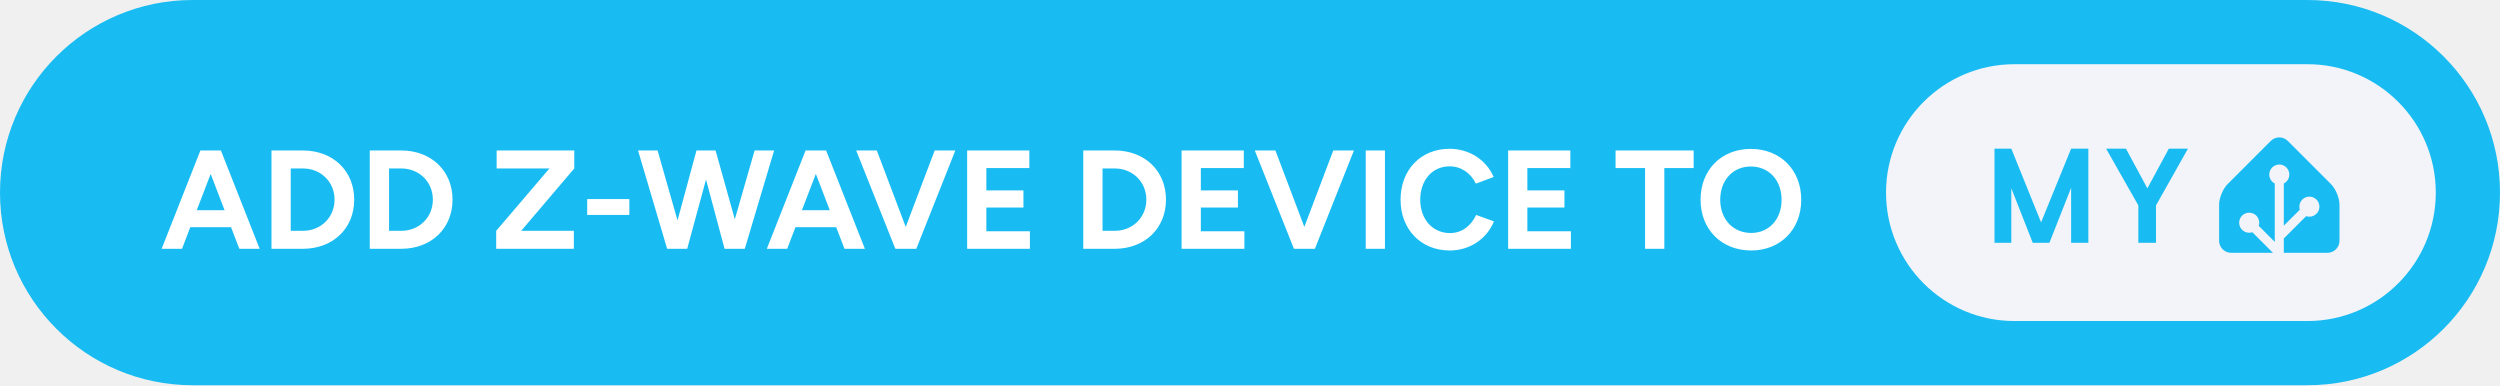
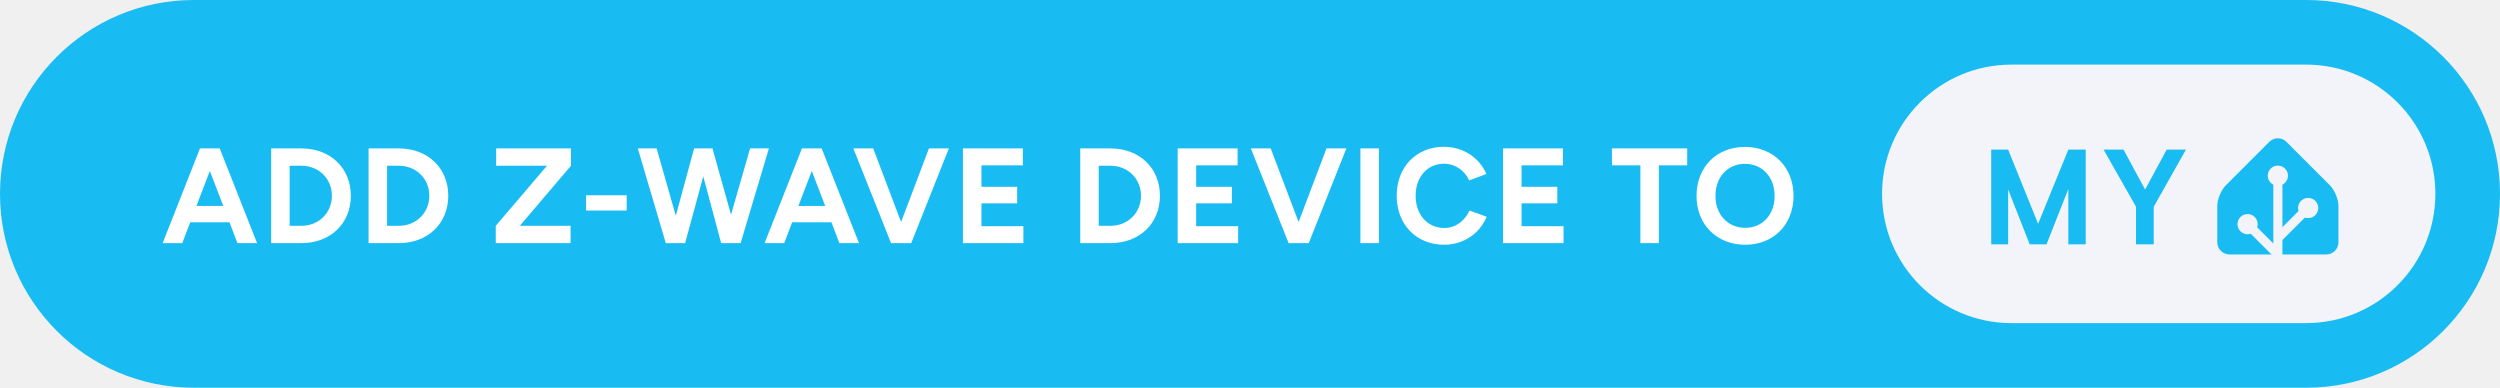
- <svg xmlns="http://www.w3.org/2000/svg" width="311.5" height="48" aria-label="Add Z-Wave device to My Home Assistant" style="border-radius:24px" viewBox="0 0 623 96">
-   <rect width="623" height="96" fill="#18BCF2" rx="48" />
-   <path fill="#fff" d="M40.28 62h5.08l2.06-5.39h10.15L59.64 62h5.07l-9.66-24.5h-5.11Zm8.75-9.62 3.47-9.04 3.46 9.04ZM67.65 62h7.84c7.49 0 12.78-5.08 12.78-12.25S82.98 37.5 75.49 37.5h-7.84Zm7.84-20.02c4.48 0 7.88 3.36 7.88 7.77s-3.4 7.77-7.88 7.77h-3.04V41.98ZM92.15 62h7.84c7.49 0 12.78-5.08 12.78-12.25S107.48 37.5 99.99 37.5h-7.84Zm7.84-20.02c4.48 0 7.88 3.36 7.88 7.77s-3.4 7.77-7.88 7.77h-3.04V41.98ZM123.65 62H143v-4.48h-13.12l13.23-15.54V37.5h-19.35v4.48h13.16l-13.27 15.54Zm22.68-8.44h10.5v-3.95h-10.5ZM166.25 62h5l4.69-17.26L180.56 62h5.04l7.31-24.5h-4.86l-4.93 17.15-4.8-17.15h-4.76l-4.72 17.43-4.97-17.43H159Zm24.84 0h5.08l2.06-5.39h10.15l2.07 5.39h5.08l-9.66-24.5h-5.12Zm8.75-9.62 3.47-9.04 3.47 9.04ZM223.12 62h5.22l9.73-24.5h-5.15l-7.21 19.04-7.21-19.04h-5.14Zm17.89 0h15.64v-4.37H245.8v-5.92h9.24v-4.27h-9.24v-5.56h10.71V37.5h-15.5Zm28.94 0h7.84c7.49 0 12.77-5.08 12.77-12.25s-5.28-12.25-12.77-12.25h-7.84Zm7.84-20.02c4.48 0 7.88 3.36 7.88 7.77s-3.4 7.77-7.88 7.77h-3.04V41.98ZM294.45 62h15.65v-4.37h-10.85v-5.92h9.24v-4.27h-9.24v-5.56h10.71V37.5h-15.51Zm28 0h5.22l9.73-24.5h-5.15l-7.21 19.04-7.21-19.04h-5.14Zm17.89 0h4.79V37.5h-4.79Zm20.93.42c5.07 0 9.27-2.94 11.02-7.25l-4.44-1.61c-1.23 2.67-3.5 4.52-6.51 4.52-4.34 0-7.42-3.43-7.42-8.33 0-4.87 3.04-8.3 7.31-8.3 2.91 0 5.32 1.72 6.55 4.31l4.44-1.65c-1.78-4.16-5.95-7.03-10.99-7.03-7.17 0-12.21 5.25-12.21 12.67s5.07 12.67 12.25 12.67Zm14.56-.42h15.64v-4.37h-10.85v-5.92h9.24v-4.27h-9.24v-5.56h10.71V37.5h-15.5Zm34.12 0h4.8V41.88h7.31V37.5H402.6v4.38h7.35Zm26.46.42c7.28 0 12.46-5.25 12.46-12.64 0-7.42-5.18-12.67-12.56-12.67-7.36 0-12.53 5.22-12.53 12.67 0 7.39 5.21 12.64 12.63 12.64Zm0-4.37c-4.55 0-7.73-3.43-7.73-8.27 0-4.86 3.14-8.29 7.63-8.29 4.51 0 7.66 3.43 7.66 8.29 0 4.84-3.11 8.27-7.56 8.27Z" />
-   <g style="transform:translate(126px,0)">
+ <svg xmlns="http://www.w3.org/2000/svg" width="309.5" height="48" aria-label="Add Z-Wave device to My Home Assistant" style="border-radius:24px" viewBox="0 0 619 96">
+   <rect width="619" height="96" fill="#18BCF2" rx="48" />
+   <path fill="#fff" d="M40.27 60.2h4.86l1.97-5.16h9.72l1.97 5.16h4.86l-9.24-23.45h-4.9Zm8.37-9.21 3.32-8.65 3.32 8.65Zm18.5 9.21h7.5c7.17 0 12.23-4.86 12.23-11.73 0-6.86-5.06-11.72-12.23-11.72h-7.5Zm7.5-19.16c4.29 0 7.54 3.21 7.54 7.43 0 4.23-3.25 7.44-7.54 7.44h-2.92V41.04ZM91.26 60.2h7.5c7.17 0 12.23-4.86 12.23-11.73 0-6.86-5.06-11.72-12.23-11.72h-7.5Zm7.5-19.16c4.29 0 7.54 3.21 7.54 7.43 0 4.23-3.25 7.44-7.54 7.44h-2.92V41.04Zm23.99 19.16h18.52v-4.29h-12.56l12.66-14.87v-4.29h-18.52v4.29h12.59l-12.69 14.87Zm22.37-8.07h10.05v-3.79h-10.05Zm19.73 8.07h4.79l4.49-16.52 4.43 16.52h4.82l7-23.45h-4.66L181 53.16l-4.59-16.41h-4.55l-4.53 16.68-4.75-16.68h-4.66Zm24.46 0h4.86l1.97-5.16h9.72l1.97 5.16h4.86l-9.24-23.45h-4.89Zm8.37-9.21 3.32-8.65 3.32 8.65Zm22.95 9.21h4.99l9.32-23.45h-4.93l-6.9 18.22-6.9-18.22h-4.92Zm17.79 0h14.97v-4.19h-10.38v-5.66h8.84v-4.09h-8.84v-5.32h10.25v-4.19h-14.84Zm29.05 0h7.5c7.17 0 12.23-4.86 12.23-11.73 0-6.86-5.06-11.72-12.23-11.72h-7.5Zm7.5-19.16c4.29 0 7.54 3.21 7.54 7.43 0 4.23-3.25 7.44-7.54 7.44h-2.92V41.04Zm16.62 19.16h14.97v-4.19h-10.39v-5.66h8.85v-4.09h-8.85v-5.32h10.26v-4.19h-14.84Zm27.47 0h4.99l9.31-23.45h-4.92l-6.91 18.22-6.9-18.22h-4.92Zm17.78 0h4.59V36.75h-4.59Zm20.71.4c4.85 0 8.87-2.81 10.55-6.93l-4.26-1.54c-1.17 2.54-3.35 4.32-6.23 4.32-4.15 0-7.1-3.29-7.1-7.98 0-4.65 2.92-7.93 7-7.93 2.78 0 5.1 1.64 6.27 4.12l4.25-1.58c-1.71-3.99-5.69-6.73-10.52-6.73-6.86 0-11.69 5.02-11.69 12.12 0 7.11 4.86 12.13 11.73 12.13Zm14.6-.4h14.98v-4.19h-10.39v-5.66h8.85v-4.09h-8.85v-5.32h10.25v-4.19h-14.84Zm34.01 0h4.58V40.94h7.01v-4.19h-18.63v4.19h7.04Zm25.99.4c6.97 0 11.93-5.02 11.93-12.09 0-7.1-4.96-12.13-12.03-12.13-7.03 0-11.99 4.99-11.99 12.13 0 7.07 4.99 12.09 12.09 12.09Zm0-4.19c-4.35 0-7.4-3.28-7.4-7.9 0-4.66 3.01-7.94 7.3-7.94 4.32 0 7.34 3.28 7.34 7.94 0 4.62-2.98 7.9-7.24 7.9Z" />
+   <g style="transform:translate(122px,0)">
    <rect width="137" height="64" x="344" y="16" fill="#F2F4F9" rx="32" />
    <path fill="#18BCF2" d="M394.419 37.047V60.5h-4.297V46.797L384.716 60.5h-4.157l-5.343-13.594V60.5h-4.188V37.047h4.188l7.422 18.36 7.484-18.36h4.297Zm9.365 0 5.344 9.89 5.344-9.89h4.766l-7.969 14.14V60.5h-4.391v-9.313l-8.031-14.14h4.937ZM457 60c0 1.65-1.35 3-3 3h-24c-1.65 0-3-1.35-3-3v-9c0-1.65.95-3.95 2.12-5.12l10.76-10.76a3 3 0 0 1 4.24 0l10.76 10.76c1.17 1.17 2.12 3.47 2.12 5.12v9Z" />
    <path fill="#F2F4F9" stroke="#F2F4F9" d="M442 45.5a2 2 0 1 0 0-4 2 2 0 0 0 0 4Z" />
    <path fill="#F2F4F9" stroke="#F2F4F9" stroke-miterlimit="10" d="M449.5 53.5a2 2 0 1 0 0-4 2 2 0 0 0 0 4ZM434.5 57.5a2 2 0 1 0 0-4 2 2 0 0 0 0 4Z" />
    <path fill="none" stroke="#F2F4F9" stroke-miterlimit="10" stroke-width="2.25" d="M442 43.48V63l-7.5-7.5M449.5 51.46l-7.41 7.41" />
  </g>
</svg>
